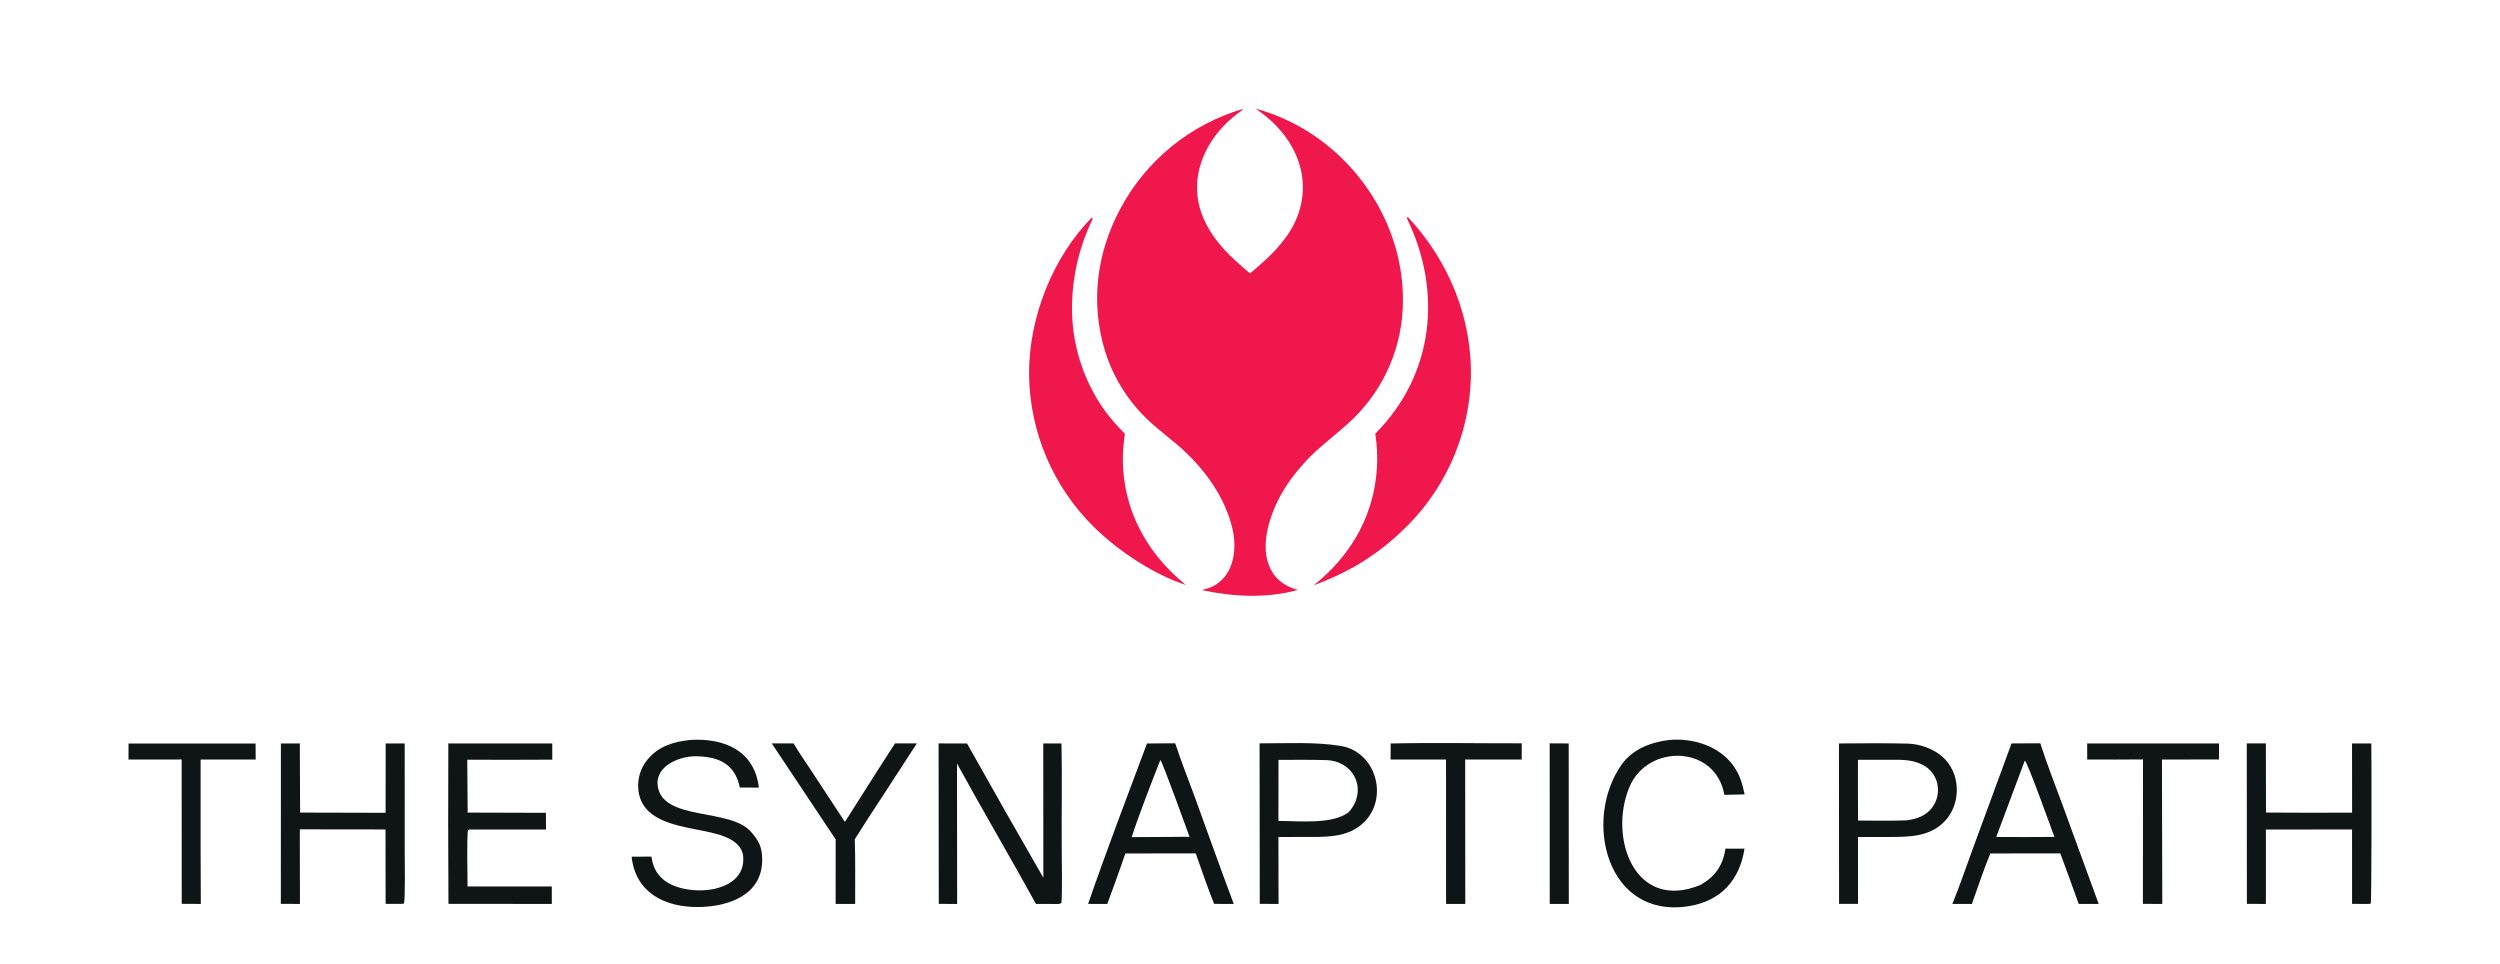
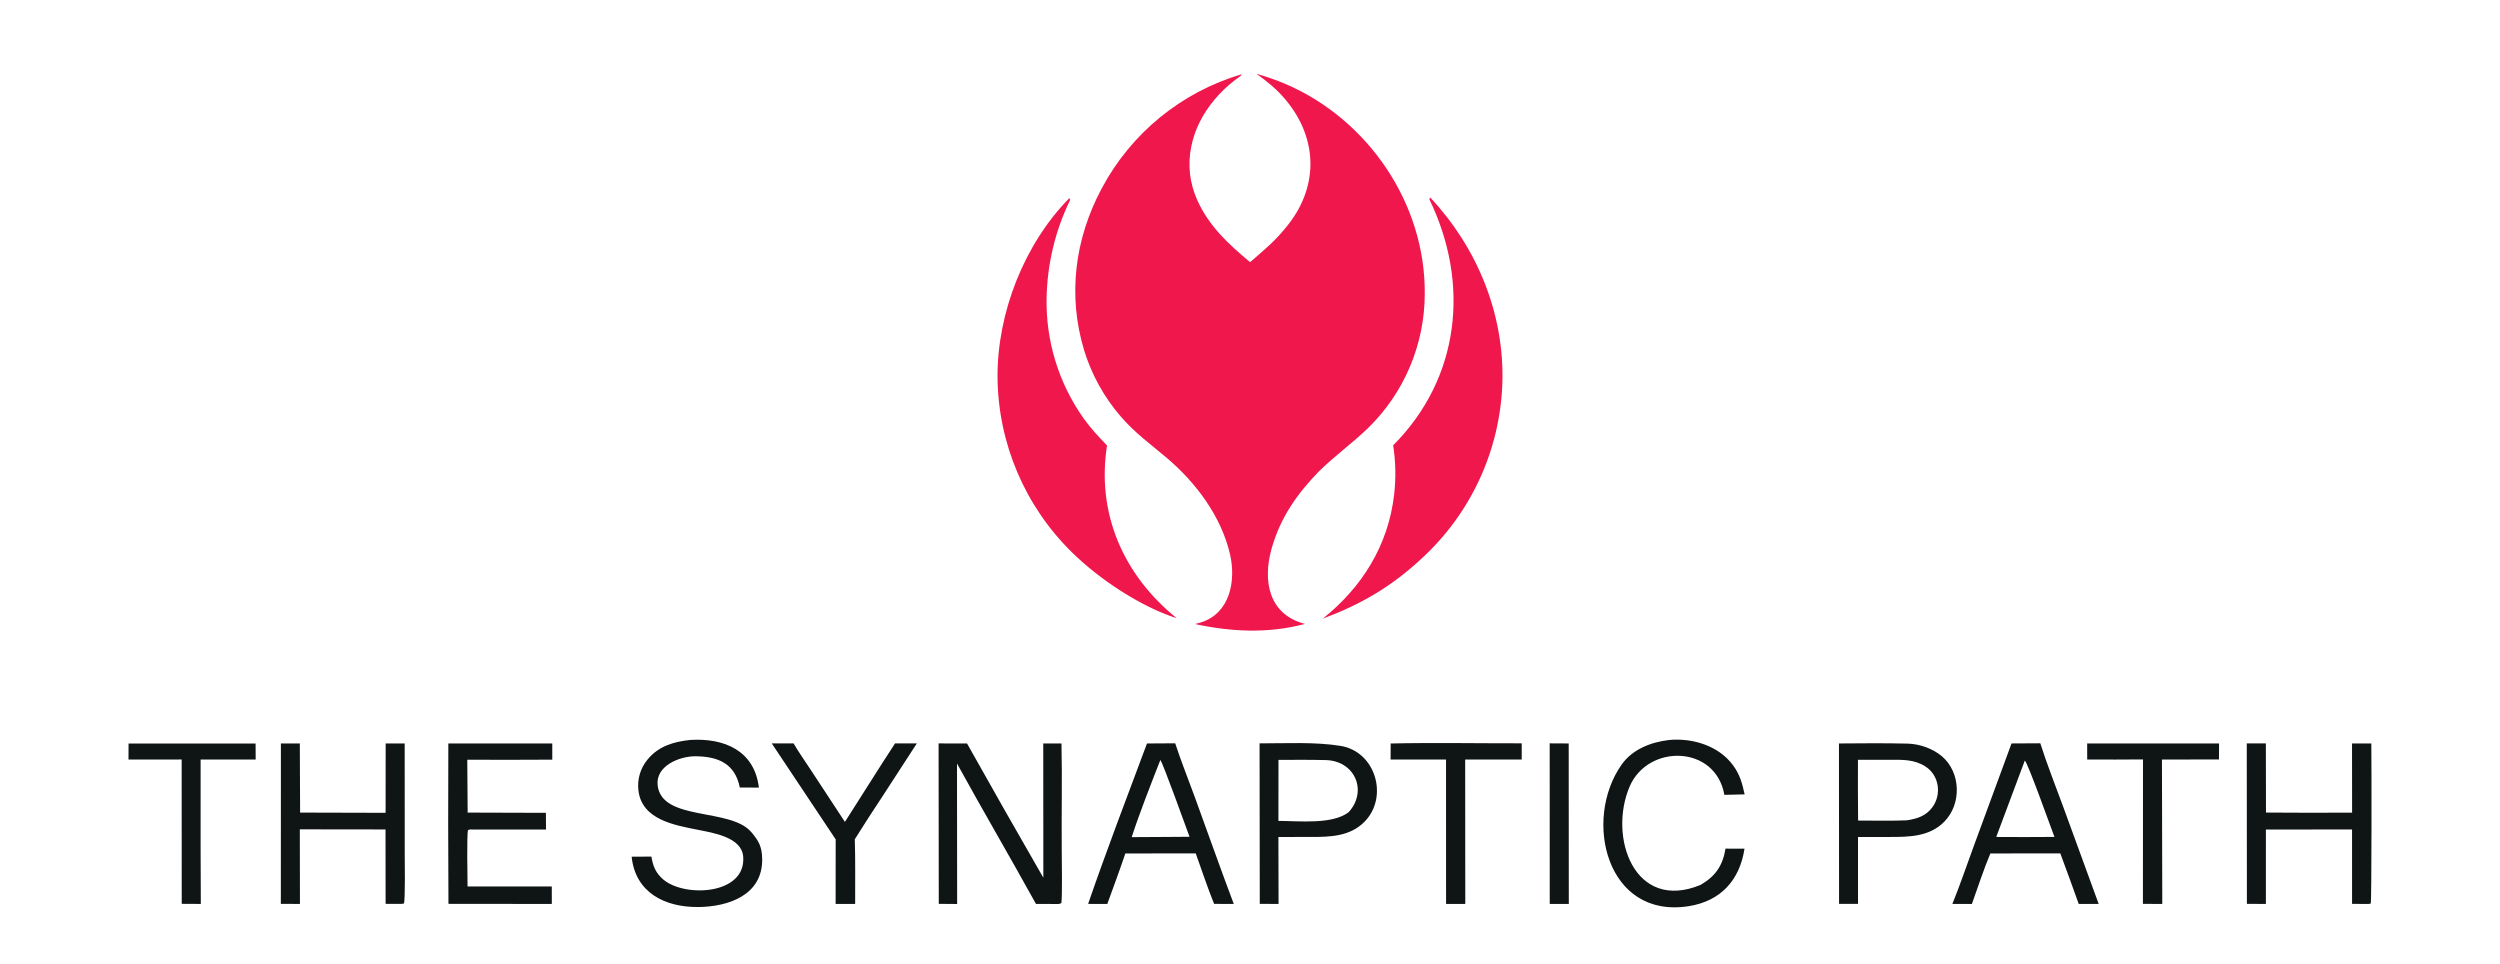
<svg xmlns="http://www.w3.org/2000/svg" role="img" aria-labelledby="brand-title" preserveAspectRatio="xMidYMid meet" viewBox="0 0 482.707 186" width="482.707" height="186">
  <g id="brand-icon" transform="translate(185.3536 12) scale(1.12)">
-     <g id="icon" fill="#ef174c" transform="translate(11.91407 8) scale(0.08417431) translate(-571.912 -525.368)">
+     <g id="icon" fill="#ef174c" transform="translate(6.473223 2) scale(0.09619921) translate(-571.912 -525.368)">
      <path fill-rule="evenodd" d="M 1009.41 526.281 C 1009.93 528.524 1001.28 533.766 999.301 535.254 C 985.128 545.878 972.23 558.104 960.864 571.691 C 917.884 622.511 901.932 689.76 929.812 751.69 C 951.094 798.966 985.73 830.576 1024.55 863.031 C 1052.57 838.488 1070.39 824.632 1093.67 794.668 C 1147.79 724.999 1145.01 640.357 1088.85 572.794 C 1072.16 552.723 1057.03 540.783 1036.04 525.368 C 1053.61 530.559 1071.55 536.609 1088.39 543.84 C 1236.18 607.289 1339.26 758.572 1337.55 920.498 C 1337.23 1010.65 1300.77 1096.91 1236.34 1159.97 C 1208.32 1187.02 1176.66 1209.82 1148.16 1237.69 C 1108.68 1278.12 1078.57 1321.1 1063.06 1376.43 C 1046.8 1434.4 1057.9 1494.37 1122.68 1511.26 C 1057.81 1528.91 990.66 1525.55 925.603 1511.51 C 929.006 1510.7 932.386 1509.8 935.741 1508.81 C 988.309 1492.93 999.531 1434.52 988.705 1387.11 C 973.163 1319.03 927.613 1258.02 874.872 1213.49 C 845.101 1188.35 818.85 1169.59 793.206 1140.12 C 763.114 1105.47 740.614 1064.91 727.156 1021.04 C 697.326 922.641 710.349 821.293 758.532 731.057 C 811.227 631.847 901.654 558.037 1009.41 526.281 z M 1347.34 747.131 C 1431.73 837.1 1480.65 956.384 1476.61 1080.33 C 1472.46 1200.02 1420.4 1313.02 1332.12 1393.94 C 1277.95 1444.48 1223.51 1476.17 1154.69 1501.93 C 1225.17 1445.81 1272.26 1370.28 1282.65 1279.74 C 1286.07 1250.3 1285.5 1220.53 1280.93 1191.24 C 1401.14 1070.75 1418.84 900.479 1345.78 750.338 L 1347.34 747.131 z M 700.694 748.215 L 702.037 751.57 C 675.475 806.181 661.092 865.911 659.881 926.627 C 658.173 1004.07 681.476 1080.01 726.334 1143.16 C 739.792 1161.73 752.289 1175.16 768.16 1191.49 C 748.885 1313.82 798.078 1424.62 893.16 1501.09 C 828.055 1480.34 753.608 1430.67 705.281 1383 C 620.939 1300.29 572.958 1187.43 571.919 1069.3 C 571.241 954.212 619.757 830.288 700.694 748.215 z" />
    </g>
  </g>
  <g id="brand-primary" transform="translate(24 142) scale(0.8095238)">
    <g id="primary" fill="#0f1414" transform="translate(1 1) scale(0.1882621) translate(-94.0453 -260.9429)">
      <path fill-rule="evenodd" d="M 2261.07 265.799 C 2290.05 265.585 2319.28 265.29 2348.15 265.994 C 2363.49 266.369 2380.36 272.462 2391.64 282.142 C 2415.68 302.757 2416.51 342.353 2394.7 364.754 C 2375.73 384.252 2349.51 384.197 2325.12 384.276 L 2285.22 384.317 L 2285.23 469.049 L 2261.21 468.982 L 2261.07 265.799 z M 2325.4 286.499 C 2341.52 286.423 2356.77 285.833 2370.97 295.184 C 2388.01 306.411 2391.39 330.136 2379.55 346.456 C 2371.5 357.559 2360.13 361.298 2346.91 363.186 C 2327.05 363.965 2305.33 363.543 2285.31 363.474 C 2285.1 337.827 2285.04 312.179 2285.13 286.532 L 2325.4 286.499 z M 1527.04 265.681 C 1560.17 265.731 1597.6 263.612 1629.83 268.912 C 1674.21 276.211 1690.81 333.72 1659.96 365.013 C 1641.63 383.611 1616.5 384.287 1592.25 384.244 L 1550.9 384.279 L 1551.1 469.103 L 1527.28 469.011 L 1527.04 265.681 z M 1551 286.624 C 1571.18 286.49 1590.95 286.37 1611.11 286.871 C 1647.69 287.781 1664.37 325.954 1639.91 352.86 C 1619.59 368.662 1577.42 364.044 1550.92 363.895 L 1551 286.624 z M 2479.72 265.774 L 2516.17 265.583 C 2524.15 290.842 2535.85 320.669 2545.1 345.781 L 2590.13 469.116 L 2564.84 469.082 C 2557.2 447.69 2549.43 426.347 2541.52 405.055 L 2517.25 405.111 L 2452.9 405.137 C 2445.06 423.603 2436.36 449.924 2429.48 469.153 L 2404.77 469.081 C 2414.05 446.267 2423.17 419.614 2431.69 396.316 L 2479.72 265.774 z M 2496.53 287.486 C 2499.91 289.202 2529.8 372.857 2534.09 384.205 L 2496.75 384.378 L 2460.34 384.257 L 2496.53 287.486 z M 1384.4 265.82 L 1420.16 265.6 C 1427.01 286.812 1437.01 311.895 1444.86 333.39 C 1461.3 378.428 1477.46 424.332 1494.35 469.119 L 1469.44 469.037 C 1461.37 449.193 1453.5 425.51 1446.19 405.111 L 1422.09 405.1 L 1356.96 405.148 C 1349.91 426.324 1341.72 448.098 1334.12 469.151 L 1309.83 469.05 C 1332.81 402.261 1359.65 332.09 1384.4 265.82 z M 1401.32 286.767 C 1404.35 289.689 1434.2 373.201 1438.33 384.021 L 1402.5 384.265 L 1365.03 384.479 C 1374.14 356.19 1390.32 314.796 1401.32 286.767 z M 1120.38 265.757 L 1156.4 265.785 C 1188.29 322.675 1220.53 379.374 1253.09 435.88 L 1252.98 265.787 L 1276.06 265.799 C 1277.09 310.119 1276 356.205 1276.39 400.671 C 1276.48 412.02 1277.22 458.979 1275.94 468.033 C 1273.14 469.711 1269.93 469.197 1266.5 469.15 L 1243.78 469.133 C 1210.9 409.51 1176.39 350.779 1143.7 291.212 L 1143.89 469.179 L 1120.6 469 L 1120.38 265.757 z M 805.759 261.337 C 848.966 258.663 887.079 274.894 892.708 321.696 L 868.563 321.643 C 862.496 291.533 841.635 282.386 812.856 282.026 C 792 281.765 761.414 294.388 764.463 319.124 C 770.077 364.664 856.41 346.958 882.992 378.002 C 892.751 389.398 896.632 396.77 896.902 412.196 C 897.469 458.038 854.161 472.568 816.152 473.032 C 773.547 473.422 736.246 454.825 731.491 409.269 L 756.542 409.119 C 758.424 420.732 761.751 429.978 772.006 438.491 C 799.391 461.222 876.544 457.433 872.845 409.272 C 870.929 384.335 834.692 379.081 814.37 374.981 C 785.488 369.153 744.141 362.266 740.068 325.026 C 738.463 311.044 742.639 297.014 751.629 286.186 C 765.49 269.204 784.783 263.557 805.759 261.337 z M 2777.74 265.733 L 2801.93 265.755 L 2802.08 353.338 C 2838.45 353.627 2874.82 353.662 2911.19 353.445 L 2911.1 265.844 L 2935.54 265.775 C 2935.88 286.217 2936.03 466.172 2934.81 468.658 L 2932.25 469.098 L 2911.15 469.034 L 2911.13 374.775 L 2801.98 374.837 L 2801.97 469.119 L 2777.9 468.996 L 2777.74 265.733 z M 419.858 265.804 L 443.97 265.766 L 443.998 402.566 C 443.982 410.305 444.925 465.273 442.914 468.616 L 440.25 469.004 L 419.788 468.975 L 419.686 374.741 L 311.095 374.602 L 311.265 469.104 L 287.055 468.992 L 287.123 265.792 L 311.095 265.807 L 311.47 353.378 L 419.79 353.669 L 419.858 265.804 z M 499.264 265.825 L 630.941 265.841 L 630.965 286.312 C 595.062 286.546 559.159 286.577 523.256 286.403 L 523.738 353.384 L 622.855 353.688 L 623.01 374.865 L 529.75 374.834 C 527.061 374.721 526.781 374.528 524.211 375.498 C 522.46 380.985 523.589 437.229 523.611 446.982 L 630.322 447.016 L 630.367 469.114 L 499.411 468.975 C 499.007 401.259 498.958 333.541 499.264 265.825 z M 2045.71 261.405 C 2075.57 258.579 2108.76 268.644 2126.96 293.539 C 2135.69 305.489 2138.49 316.306 2141.58 330.302 L 2115.89 330.906 C 2104.83 267.514 2018.91 266.021 1995.77 320.644 C 1968.67 384.608 2001.93 479.364 2085.56 445.094 C 2104.48 434.26 2113.87 420.582 2117.37 399.034 L 2141.4 399.118 C 2135.44 438.493 2111.74 465.445 2070.76 471.935 C 1966.38 488.465 1936.43 362.319 1985.76 292.548 C 1999.4 273.258 2022.41 264.246 2045.71 261.405 z M 1065.24 265.728 L 1092.83 265.707 L 1050.78 330.531 C 1038.34 349.251 1026.15 368.135 1014.21 387.179 C 1015.1 413.279 1014.56 442.72 1014.68 469.086 L 989.937 469.065 L 989.997 387.298 L 909.016 265.719 L 936.691 265.734 C 942.249 275.513 951.795 289.175 958.111 298.795 L 1001.7 365.192 C 1023.01 332.115 1043.61 298.578 1065.24 265.728 z M 2575.54 265.842 L 2742.63 265.794 L 2742.51 286.069 L 2670.29 286.168 L 2670.53 397.25 L 2670.7 469.134 L 2646.18 468.998 L 2646.27 286.028 C 2622.71 286.243 2599.15 286.276 2575.6 286.125 L 2575.54 265.842 z M 1693.14 265.845 C 1746.7 264.622 1805.17 265.736 1859.17 265.62 L 1859.15 286.187 L 1787.53 286.189 L 1787.6 397.5 L 1787.67 469.06 L 1763.32 469.131 L 1763.26 286.181 L 1693.04 286.125 L 1693.14 265.845 z M 94.134 265.877 L 255.053 265.872 L 255.177 286.189 L 185.418 286.133 L 185.413 399.482 L 185.67 469.094 L 161.486 468.969 L 161.405 286.113 L 94.045 286.202 L 94.134 265.877 z M 1894.59 265.666 L 1918.68 265.793 L 1918.81 469.091 L 1894.65 469.085 L 1894.59 265.666 z" />
    </g>
  </g>
</svg>
